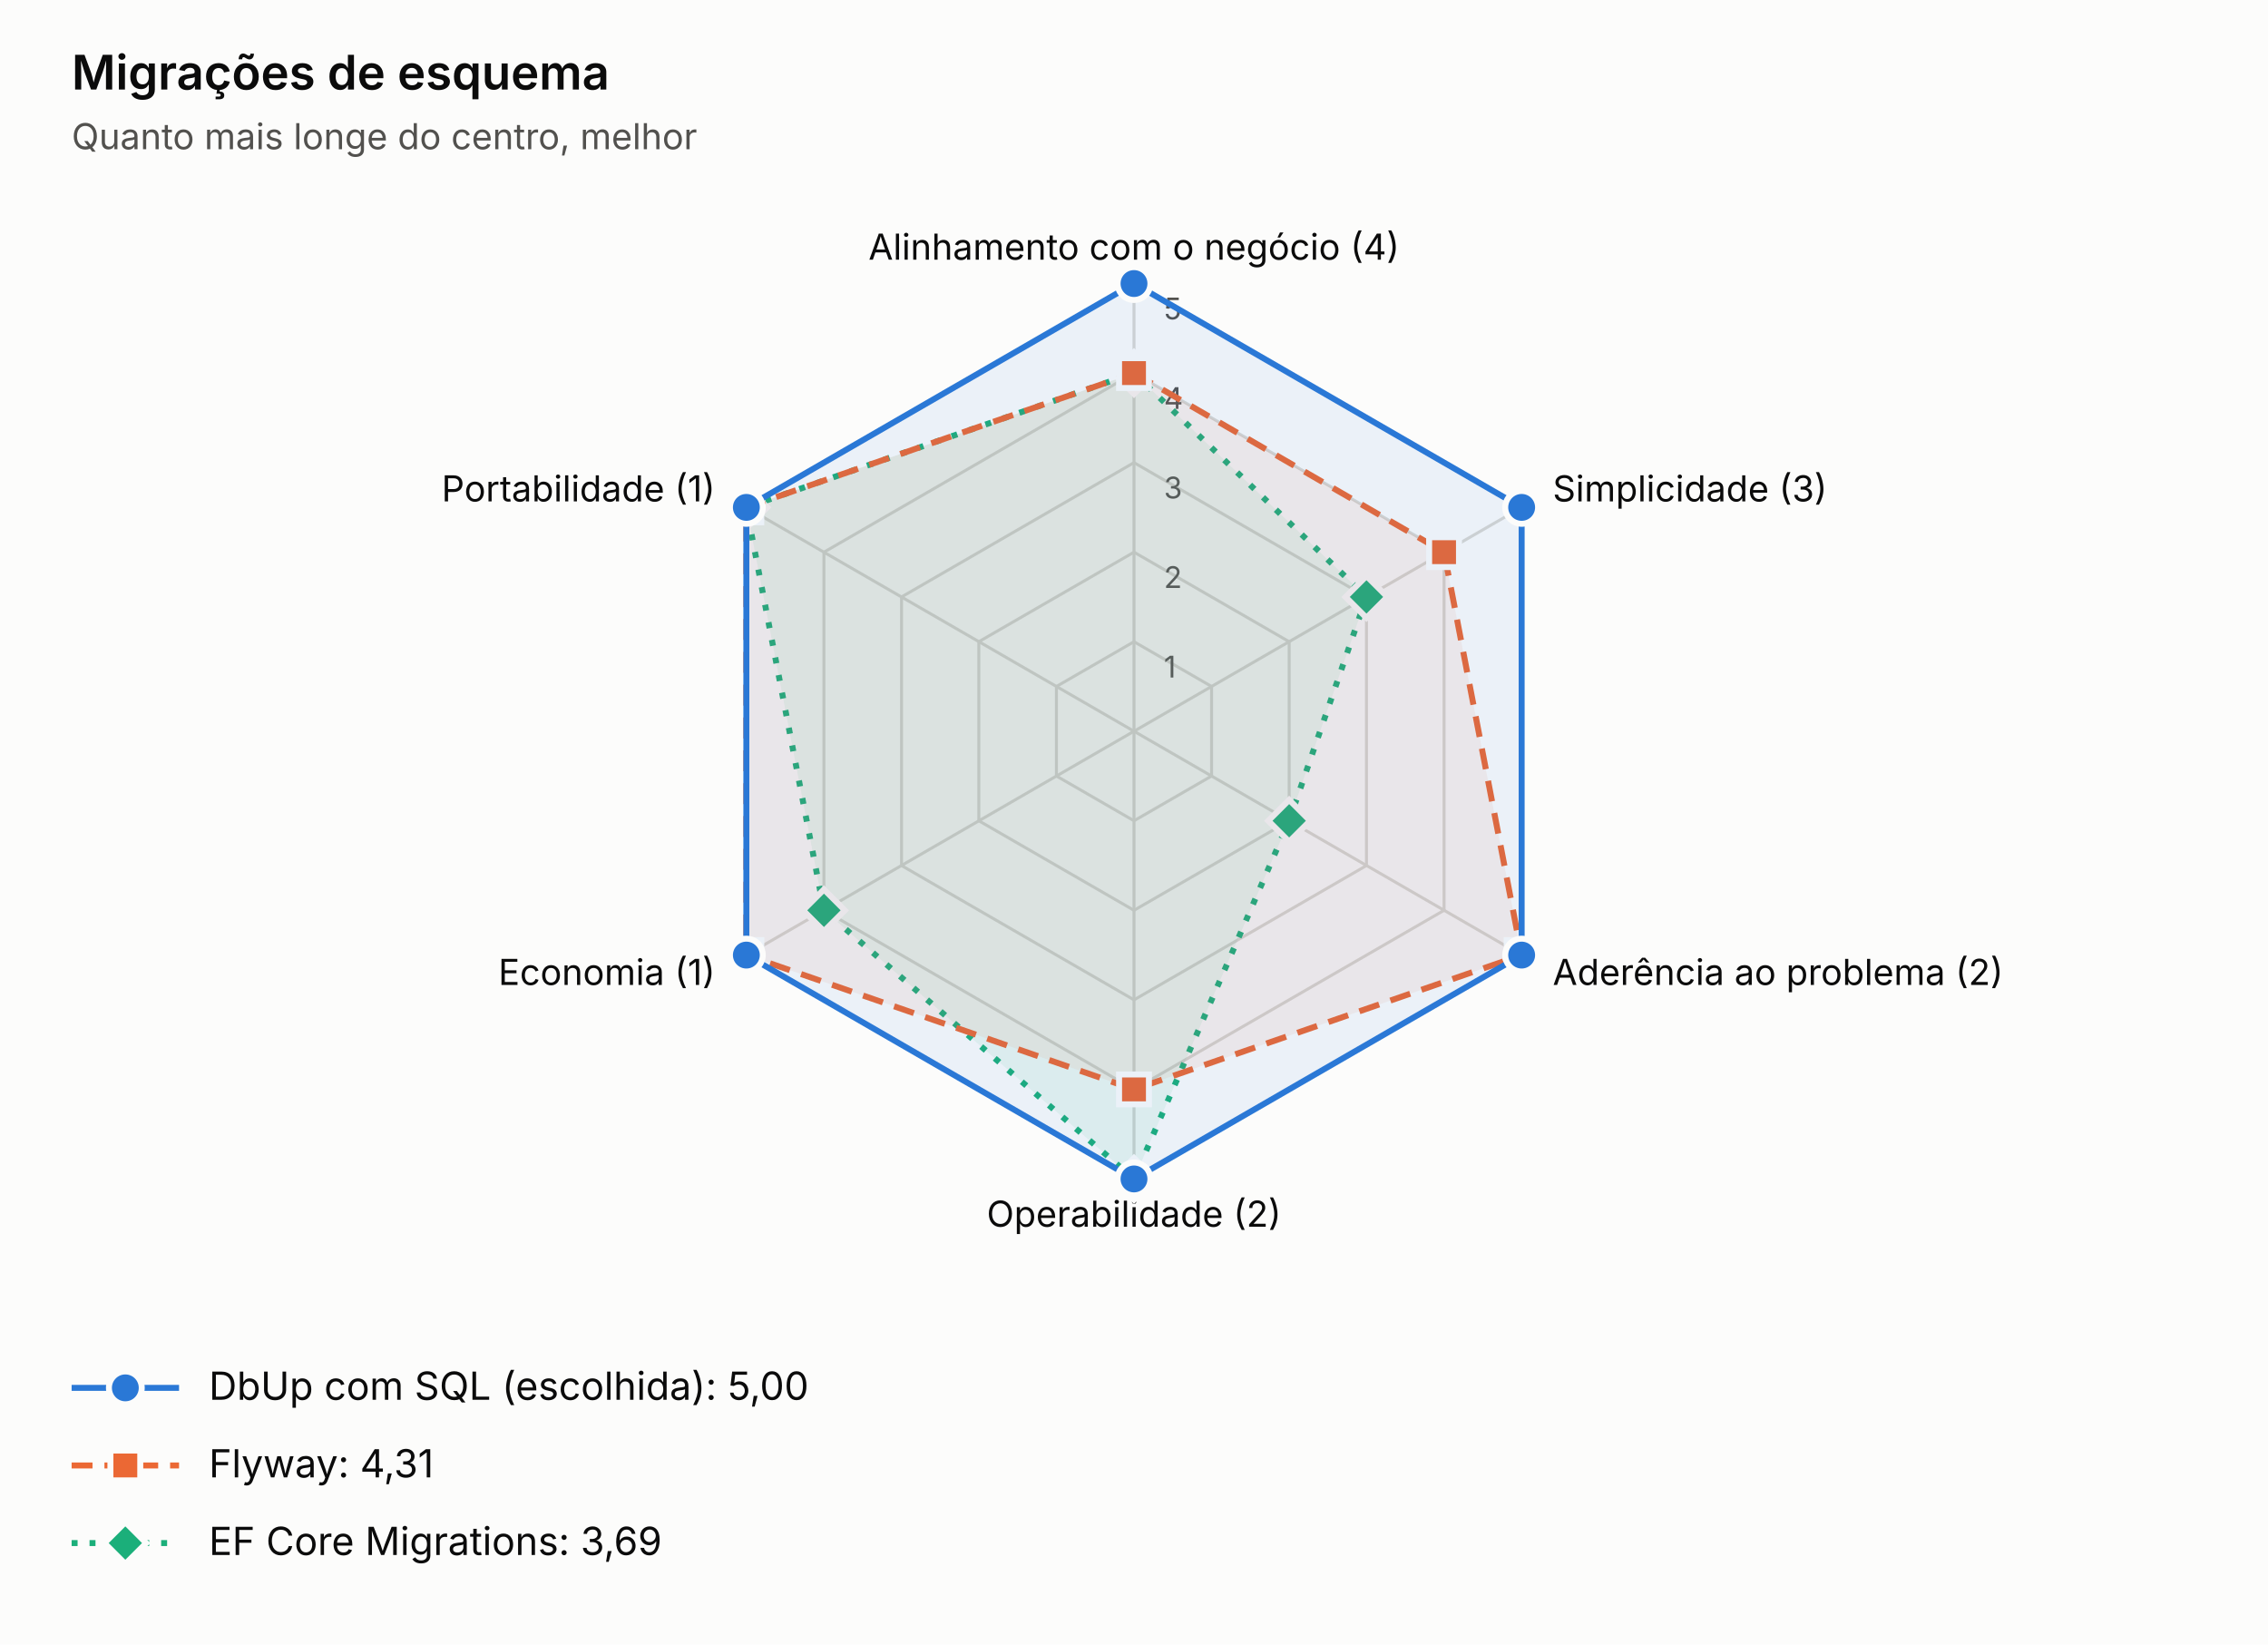
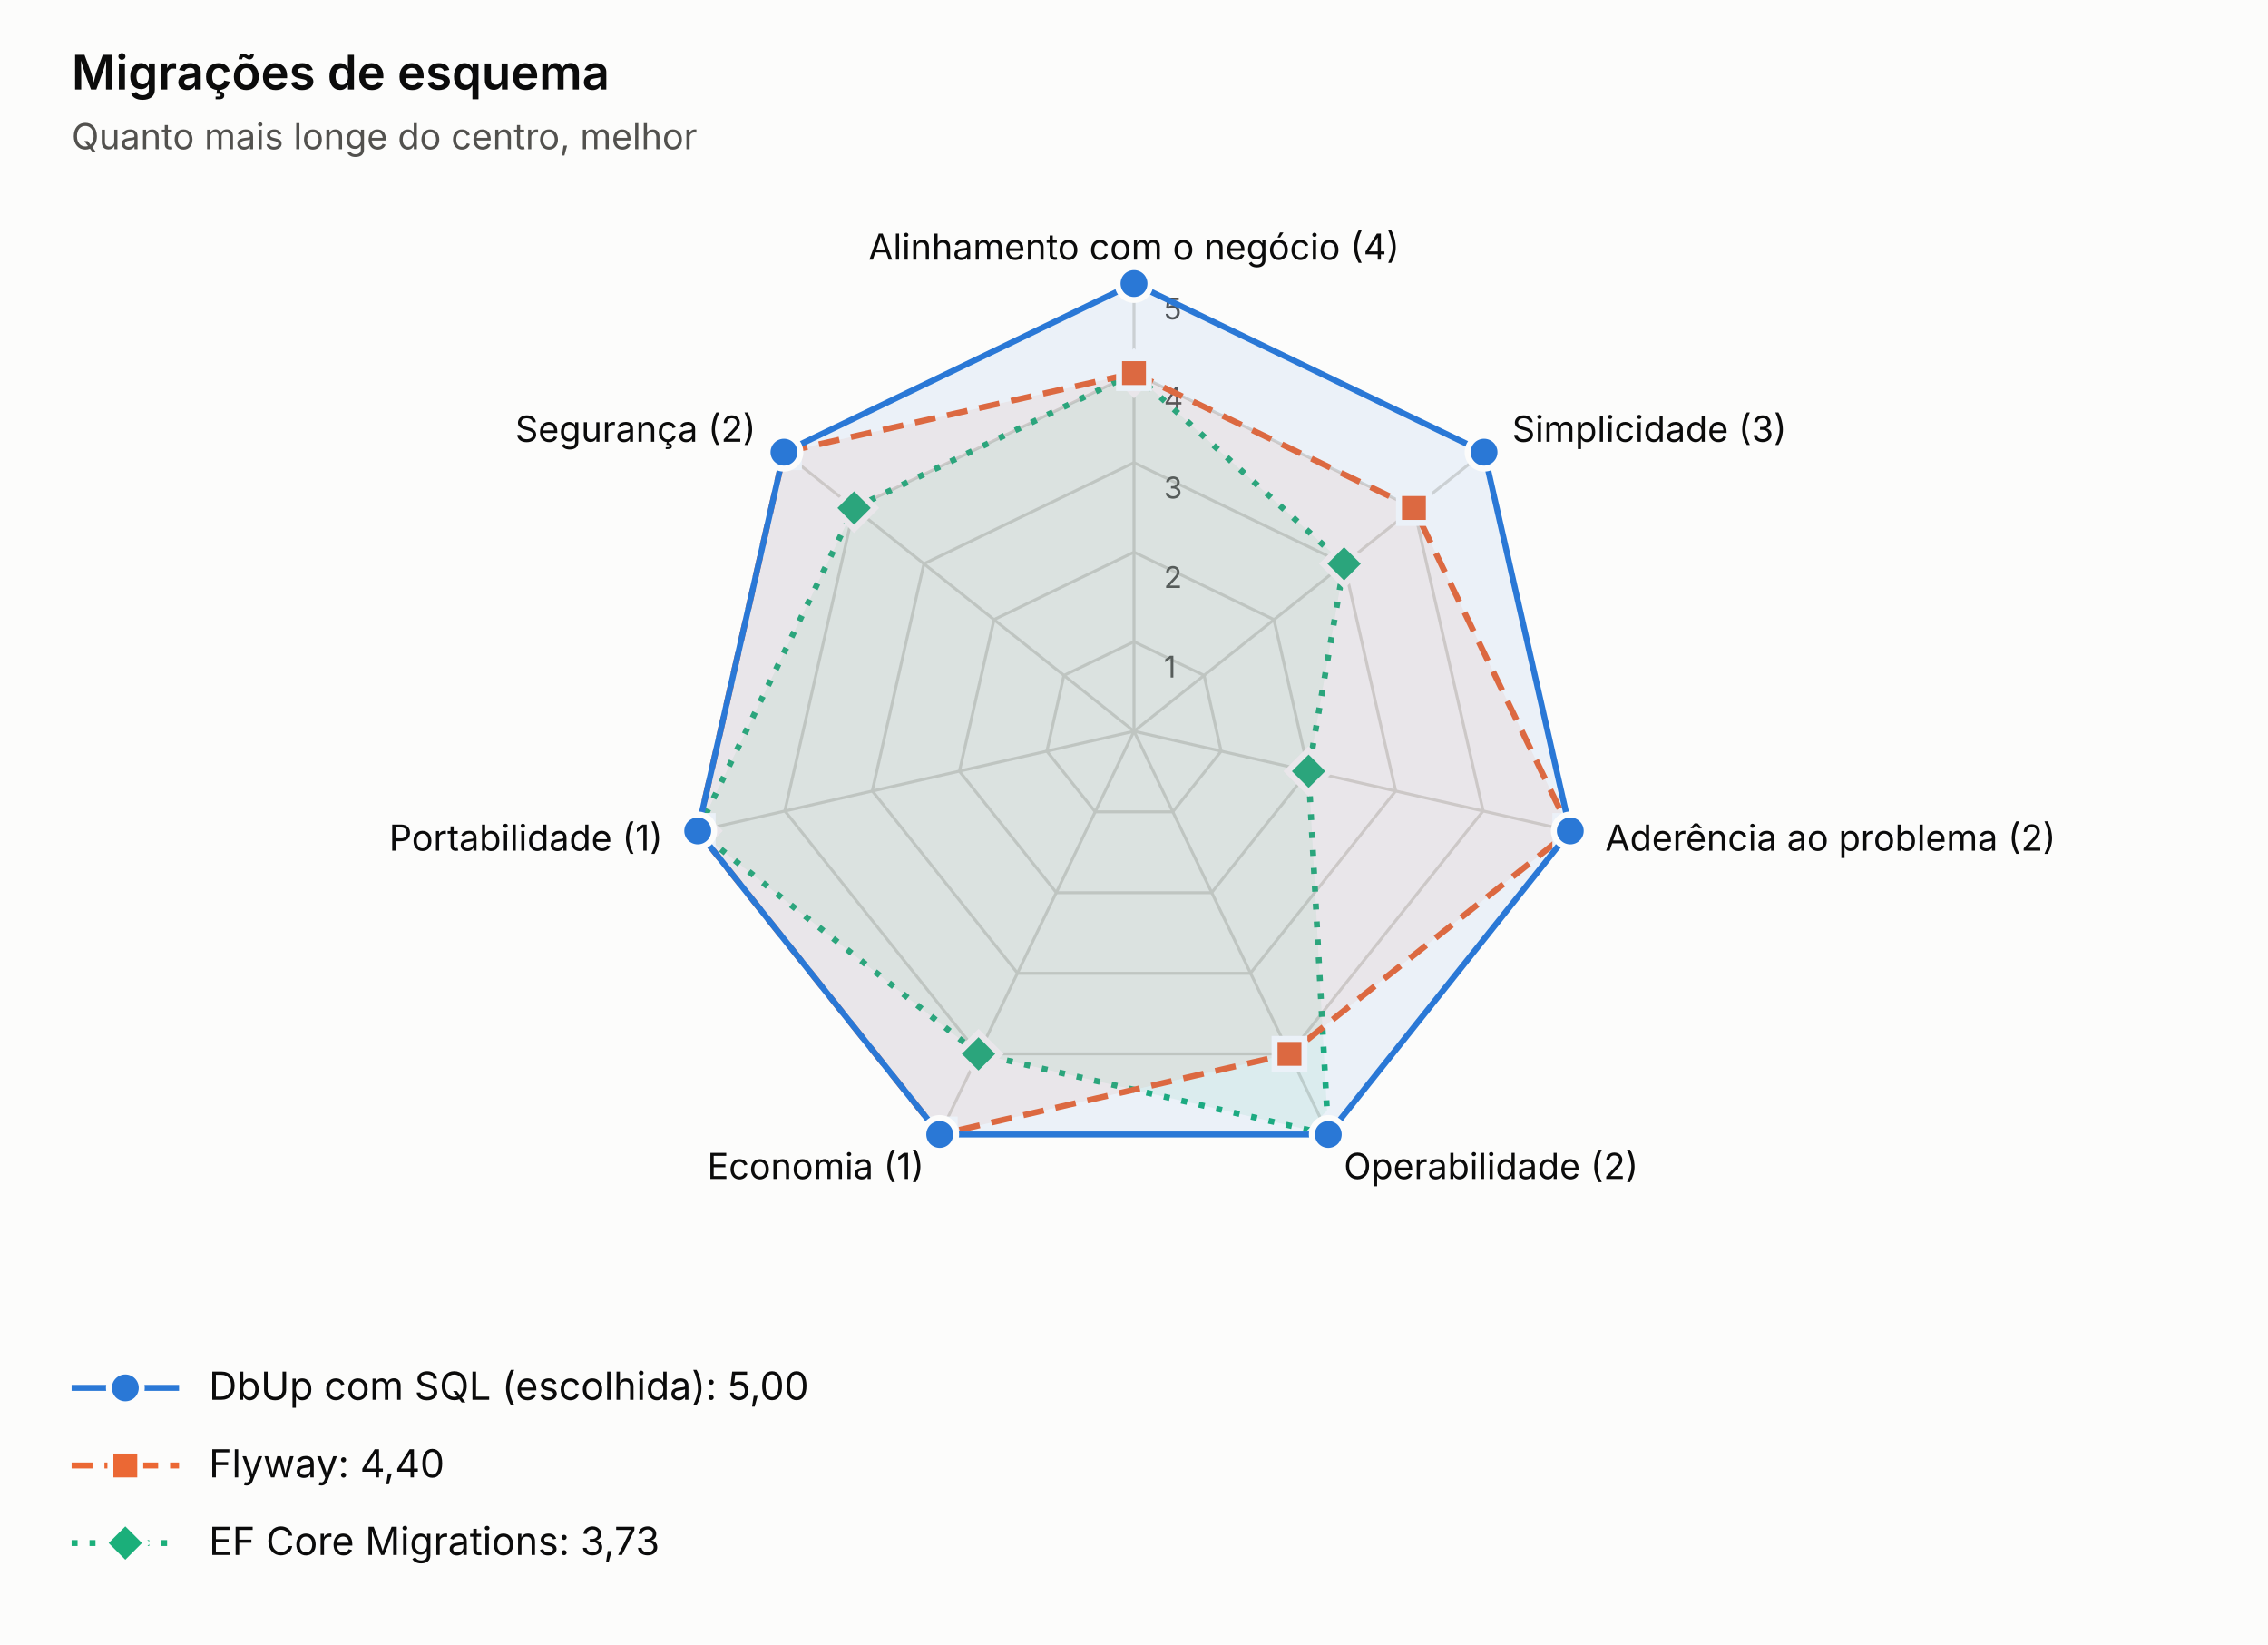
<svg xmlns="http://www.w3.org/2000/svg" viewBox="0 0 760 551" role="img" aria-label="Migrações de esquema" font-family="-apple-system, BlinkMacSystemFont, 'Segoe UI', sans-serif">
  <rect width="760" height="551" fill="#fcfcfb" />
  <text x="24" y="30" font-size="16" font-weight="600" fill="#0b0b0b">Migrações de esquema</text>
  <text x="24" y="50" font-size="12" fill="#52514e">Quanto mais longe do centro, melhor</text>
-   <polygon points="380.0,215.0 406.0,230.0 406.0,260.0 380.0,275.0 354.0,260.0 354.0,230.0" fill="none" stroke="#d9d8d3" stroke-width="1" />
+   <polygon points="380.0,215.0 403.5,226.3 409.2,251.7 393.0,272.0 367.0,272.0 350.8,251.7 356.5,226.3" fill="none" stroke="#d9d8d3" stroke-width="1" />
  <text x="390.0" y="227.0" font-size="10" fill="#52514e">1</text>
-   <polygon points="380.0,185.0 432.0,215.0 432.0,275.0 380.0,305.0 328.0,275.0 328.0,215.0" fill="none" stroke="#d9d8d3" stroke-width="1" />
+   <polygon points="380.0,185.0 426.9,207.6 438.5,258.4 406.0,299.1 354.0,299.1 321.5,258.4 333.1,207.6" fill="none" stroke="#d9d8d3" stroke-width="1" />
  <text x="390.0" y="197.0" font-size="10" fill="#52514e">2</text>
-   <polygon points="380.0,155.0 457.9,200.0 457.9,290.0 380.0,335.0 302.1,290.0 302.1,200.0" fill="none" stroke="#d9d8d3" stroke-width="1" />
+   <polygon points="380.0,155.0 450.4,188.9 467.7,265.0 419.0,326.1 341.0,326.1 292.3,265.0 309.6,188.9" fill="none" stroke="#d9d8d3" stroke-width="1" />
  <text x="390.0" y="167.0" font-size="10" fill="#52514e">3</text>
-   <polygon points="380.0,125.0 483.9,185.0 483.9,305.0 380.0,365.0 276.1,305.0 276.1,185.0" fill="none" stroke="#d9d8d3" stroke-width="1" />
+   <polygon points="380.0,125.0 473.8,170.2 497.0,271.7 432.1,353.1 327.9,353.1 263.0,271.7 286.2,170.2" fill="none" stroke="#d9d8d3" stroke-width="1" />
  <text x="390.0" y="137.0" font-size="10" fill="#52514e">4</text>
-   <polygon points="380.0,95.0 509.9,170.0 509.9,320.0 380.0,395.0 250.1,320.0 250.1,170.0" fill="none" stroke="#d9d8d3" stroke-width="1" />
+   <polygon points="380.0,95.0 497.3,151.5 526.2,278.4 445.1,380.1 314.9,380.1 233.8,278.4 262.7,151.5" fill="none" stroke="#d9d8d3" stroke-width="1" />
  <text x="390.0" y="107.0" font-size="10" fill="#52514e">5</text>
  <line x1="380" y1="245" x2="380.0" y2="95.0" stroke="#d9d8d3" stroke-width="1" />
  <text x="380.0" y="87.0" text-anchor="middle" font-size="12" fill="#0b0b0b">Alinhamento com o negócio (4)</text>
-   <line x1="380" y1="245" x2="509.9" y2="170.0" stroke="#d9d8d3" stroke-width="1" />
-   <text x="520.3" y="168.0" text-anchor="start" font-size="12" fill="#0b0b0b">Simplicidade (3)</text>
-   <line x1="380" y1="245" x2="509.9" y2="320.0" stroke="#d9d8d3" stroke-width="1" />
-   <text x="520.3" y="330.0" text-anchor="start" font-size="12" fill="#0b0b0b">Aderência ao problema (2)</text>
-   <line x1="380" y1="245" x2="380.0" y2="395.0" stroke="#d9d8d3" stroke-width="1" />
-   <text x="380.0" y="411.0" text-anchor="middle" font-size="12" fill="#0b0b0b">Operabilidade (2)</text>
-   <line x1="380" y1="245" x2="250.1" y2="320.0" stroke="#d9d8d3" stroke-width="1" />
-   <text x="239.7" y="330.0" text-anchor="end" font-size="12" fill="#0b0b0b">Economia (1)</text>
-   <line x1="380" y1="245" x2="250.1" y2="170.0" stroke="#d9d8d3" stroke-width="1" />
-   <text x="239.7" y="168.0" text-anchor="end" font-size="12" fill="#0b0b0b">Portabilidade (1)</text>
-   <polygon points="380.0,125.0 457.9,200.0 432.0,275.0 380.0,395.0 276.1,305.0 250.1,170.0" fill="#1baf7a" fill-opacity="0.08" stroke="#1baf7a" stroke-width="2" stroke-linejoin="round" stroke-dasharray="2 4" />
+   <line x1="380" y1="245" x2="497.3" y2="151.5" stroke="#d9d8d3" stroke-width="1" />
+   <text x="506.7" y="148.0" text-anchor="start" font-size="12" fill="#0b0b0b">Simplicidade (3)</text>
+   <line x1="380" y1="245" x2="526.2" y2="278.4" stroke="#d9d8d3" stroke-width="1" />
+   <text x="537.9" y="285.0" text-anchor="start" font-size="12" fill="#0b0b0b">Aderência ao problema (2)</text>
+   <line x1="380" y1="245" x2="445.1" y2="380.1" stroke="#d9d8d3" stroke-width="1" />
+   <text x="450.3" y="395.0" text-anchor="start" font-size="12" fill="#0b0b0b">Operabilidade (2)</text>
+   <line x1="380" y1="245" x2="314.9" y2="380.1" stroke="#d9d8d3" stroke-width="1" />
+   <text x="309.7" y="395.0" text-anchor="end" font-size="12" fill="#0b0b0b">Economia (1)</text>
+   <line x1="380" y1="245" x2="233.8" y2="278.4" stroke="#d9d8d3" stroke-width="1" />
+   <text x="222.1" y="285.0" text-anchor="end" font-size="12" fill="#0b0b0b">Portabilidade (1)</text>
+   <line x1="380" y1="245" x2="262.7" y2="151.5" stroke="#d9d8d3" stroke-width="1" />
+   <text x="253.3" y="148.0" text-anchor="end" font-size="12" fill="#0b0b0b">Segurança (2)</text>
+   <polygon points="380.0,125.0 450.4,188.9 438.5,258.4 445.1,380.1 327.9,353.1 233.8,278.4 286.2,170.2" fill="#1baf7a" fill-opacity="0.08" stroke="#1baf7a" stroke-width="2" stroke-linejoin="round" stroke-dasharray="2 4" />
  <polygon points="380.0,118.0 387.0,125.0 380.0,132.0 373.0,125.0" fill="#1baf7a" stroke="#fcfcfb" stroke-width="2" />
-   <polygon points="457.9,193.0 464.9,200.0 457.9,207.0 450.9,200.0" fill="#1baf7a" stroke="#fcfcfb" stroke-width="2" />
-   <polygon points="432.0,268.0 439.0,275.0 432.0,282.0 425.0,275.0" fill="#1baf7a" stroke="#fcfcfb" stroke-width="2" />
-   <polygon points="380.0,388.0 387.0,395.0 380.0,402.0 373.0,395.0" fill="#1baf7a" stroke="#fcfcfb" stroke-width="2" />
-   <polygon points="276.1,298.0 283.1,305.0 276.1,312.0 269.1,305.0" fill="#1baf7a" stroke="#fcfcfb" stroke-width="2" />
-   <polygon points="250.1,163.0 257.1,170.0 250.1,177.0 243.1,170.0" fill="#1baf7a" stroke="#fcfcfb" stroke-width="2" />
-   <polygon points="380.0,125.0 483.9,185.0 509.9,320.0 380.0,365.0 250.1,320.0 250.1,170.0" fill="#eb6834" fill-opacity="0.08" stroke="#eb6834" stroke-width="2" stroke-linejoin="round" stroke-dasharray="7 4" />
+   <polygon points="450.4,181.9 457.4,188.9 450.4,195.9 443.4,188.9" fill="#1baf7a" stroke="#fcfcfb" stroke-width="2" />
+   <polygon points="438.5,251.4 445.5,258.4 438.5,265.4 431.5,258.4" fill="#1baf7a" stroke="#fcfcfb" stroke-width="2" />
+   <polygon points="445.1,373.1 452.1,380.1 445.1,387.1 438.1,380.1" fill="#1baf7a" stroke="#fcfcfb" stroke-width="2" />
+   <polygon points="327.9,346.1 334.9,353.1 327.9,360.1 320.9,353.1" fill="#1baf7a" stroke="#fcfcfb" stroke-width="2" />
+   <polygon points="233.8,271.4 240.8,278.4 233.8,285.4 226.8,278.4" fill="#1baf7a" stroke="#fcfcfb" stroke-width="2" />
+   <polygon points="286.2,163.2 293.2,170.2 286.2,177.2 279.2,170.2" fill="#1baf7a" stroke="#fcfcfb" stroke-width="2" />
+   <polygon points="380.0,125.0 473.8,170.2 526.2,278.4 432.1,353.1 314.9,380.1 233.8,278.4 262.7,151.5" fill="#eb6834" fill-opacity="0.08" stroke="#eb6834" stroke-width="2" stroke-linejoin="round" stroke-dasharray="7 4" />
  <rect x="375.0" y="120.0" width="10" height="10" fill="#eb6834" stroke="#fcfcfb" stroke-width="2" />
-   <rect x="478.9" y="180.0" width="10" height="10" fill="#eb6834" stroke="#fcfcfb" stroke-width="2" />
-   <rect x="504.9" y="315.0" width="10" height="10" fill="#eb6834" stroke="#fcfcfb" stroke-width="2" />
-   <rect x="375.0" y="360.0" width="10" height="10" fill="#eb6834" stroke="#fcfcfb" stroke-width="2" />
-   <rect x="245.1" y="315.0" width="10" height="10" fill="#eb6834" stroke="#fcfcfb" stroke-width="2" />
-   <rect x="245.1" y="165.0" width="10" height="10" fill="#eb6834" stroke="#fcfcfb" stroke-width="2" />
-   <polygon points="380.0,95.0 509.9,170.0 509.9,320.0 380.0,395.0 250.1,320.0 250.1,170.0" fill="#2a78d6" fill-opacity="0.08" stroke="#2a78d6" stroke-width="2" stroke-linejoin="round" />
+   <rect x="468.8" y="165.2" width="10" height="10" fill="#eb6834" stroke="#fcfcfb" stroke-width="2" />
+   <rect x="521.2" y="273.4" width="10" height="10" fill="#eb6834" stroke="#fcfcfb" stroke-width="2" />
+   <rect x="427.1" y="348.1" width="10" height="10" fill="#eb6834" stroke="#fcfcfb" stroke-width="2" />
+   <rect x="309.9" y="375.1" width="10" height="10" fill="#eb6834" stroke="#fcfcfb" stroke-width="2" />
+   <rect x="228.8" y="273.4" width="10" height="10" fill="#eb6834" stroke="#fcfcfb" stroke-width="2" />
+   <rect x="257.7" y="146.5" width="10" height="10" fill="#eb6834" stroke="#fcfcfb" stroke-width="2" />
+   <polygon points="380.0,95.0 497.3,151.5 526.2,278.4 445.1,380.1 314.9,380.1 233.8,278.4 262.7,151.5" fill="#2a78d6" fill-opacity="0.08" stroke="#2a78d6" stroke-width="2" stroke-linejoin="round" />
  <circle cx="380.0" cy="95.0" r="5.5" fill="#2a78d6" stroke="#fcfcfb" stroke-width="2" />
-   <circle cx="509.9" cy="170.0" r="5.5" fill="#2a78d6" stroke="#fcfcfb" stroke-width="2" />
-   <circle cx="509.9" cy="320.0" r="5.5" fill="#2a78d6" stroke="#fcfcfb" stroke-width="2" />
-   <circle cx="380.0" cy="395.0" r="5.5" fill="#2a78d6" stroke="#fcfcfb" stroke-width="2" />
-   <circle cx="250.1" cy="320.0" r="5.5" fill="#2a78d6" stroke="#fcfcfb" stroke-width="2" />
-   <circle cx="250.1" cy="170.0" r="5.5" fill="#2a78d6" stroke="#fcfcfb" stroke-width="2" />
+   <circle cx="497.3" cy="151.5" r="5.5" fill="#2a78d6" stroke="#fcfcfb" stroke-width="2" />
+   <circle cx="526.2" cy="278.4" r="5.5" fill="#2a78d6" stroke="#fcfcfb" stroke-width="2" />
+   <circle cx="445.1" cy="380.1" r="5.5" fill="#2a78d6" stroke="#fcfcfb" stroke-width="2" />
+   <circle cx="314.9" cy="380.1" r="5.5" fill="#2a78d6" stroke="#fcfcfb" stroke-width="2" />
+   <circle cx="233.8" cy="278.4" r="5.5" fill="#2a78d6" stroke="#fcfcfb" stroke-width="2" />
+   <circle cx="262.7" cy="151.5" r="5.5" fill="#2a78d6" stroke="#fcfcfb" stroke-width="2" />
  <line x1="24" y1="465" x2="60" y2="465" stroke="#2a78d6" stroke-width="2" />
  <circle cx="42.0" cy="465.0" r="5.5" fill="#2a78d6" stroke="#fcfcfb" stroke-width="2" />
  <text x="70" y="469" font-size="13" fill="#0b0b0b">DbUp com SQL (escolhida): 5,00</text>
  <line x1="24" y1="491" x2="60" y2="491" stroke="#eb6834" stroke-width="2" stroke-dasharray="7 4" />
  <rect x="37.0" y="486.0" width="10" height="10" fill="#eb6834" stroke="#fcfcfb" stroke-width="2" />
-   <text x="70" y="495" font-size="13" fill="#0b0b0b">Flyway: 4,31</text>
+   <text x="70" y="495" font-size="13" fill="#0b0b0b">Flyway: 4,40</text>
  <line x1="24" y1="517" x2="60" y2="517" stroke="#1baf7a" stroke-width="2" stroke-dasharray="2 4" />
  <polygon points="42.0,510.0 49.0,517.0 42.0,524.0 35.0,517.0" fill="#1baf7a" stroke="#fcfcfb" stroke-width="2" />
-   <text x="70" y="521" font-size="13" fill="#0b0b0b">EF Core Migrations: 3,69</text>
+   <text x="70" y="521" font-size="13" fill="#0b0b0b">EF Core Migrations: 3,73</text>
</svg>
